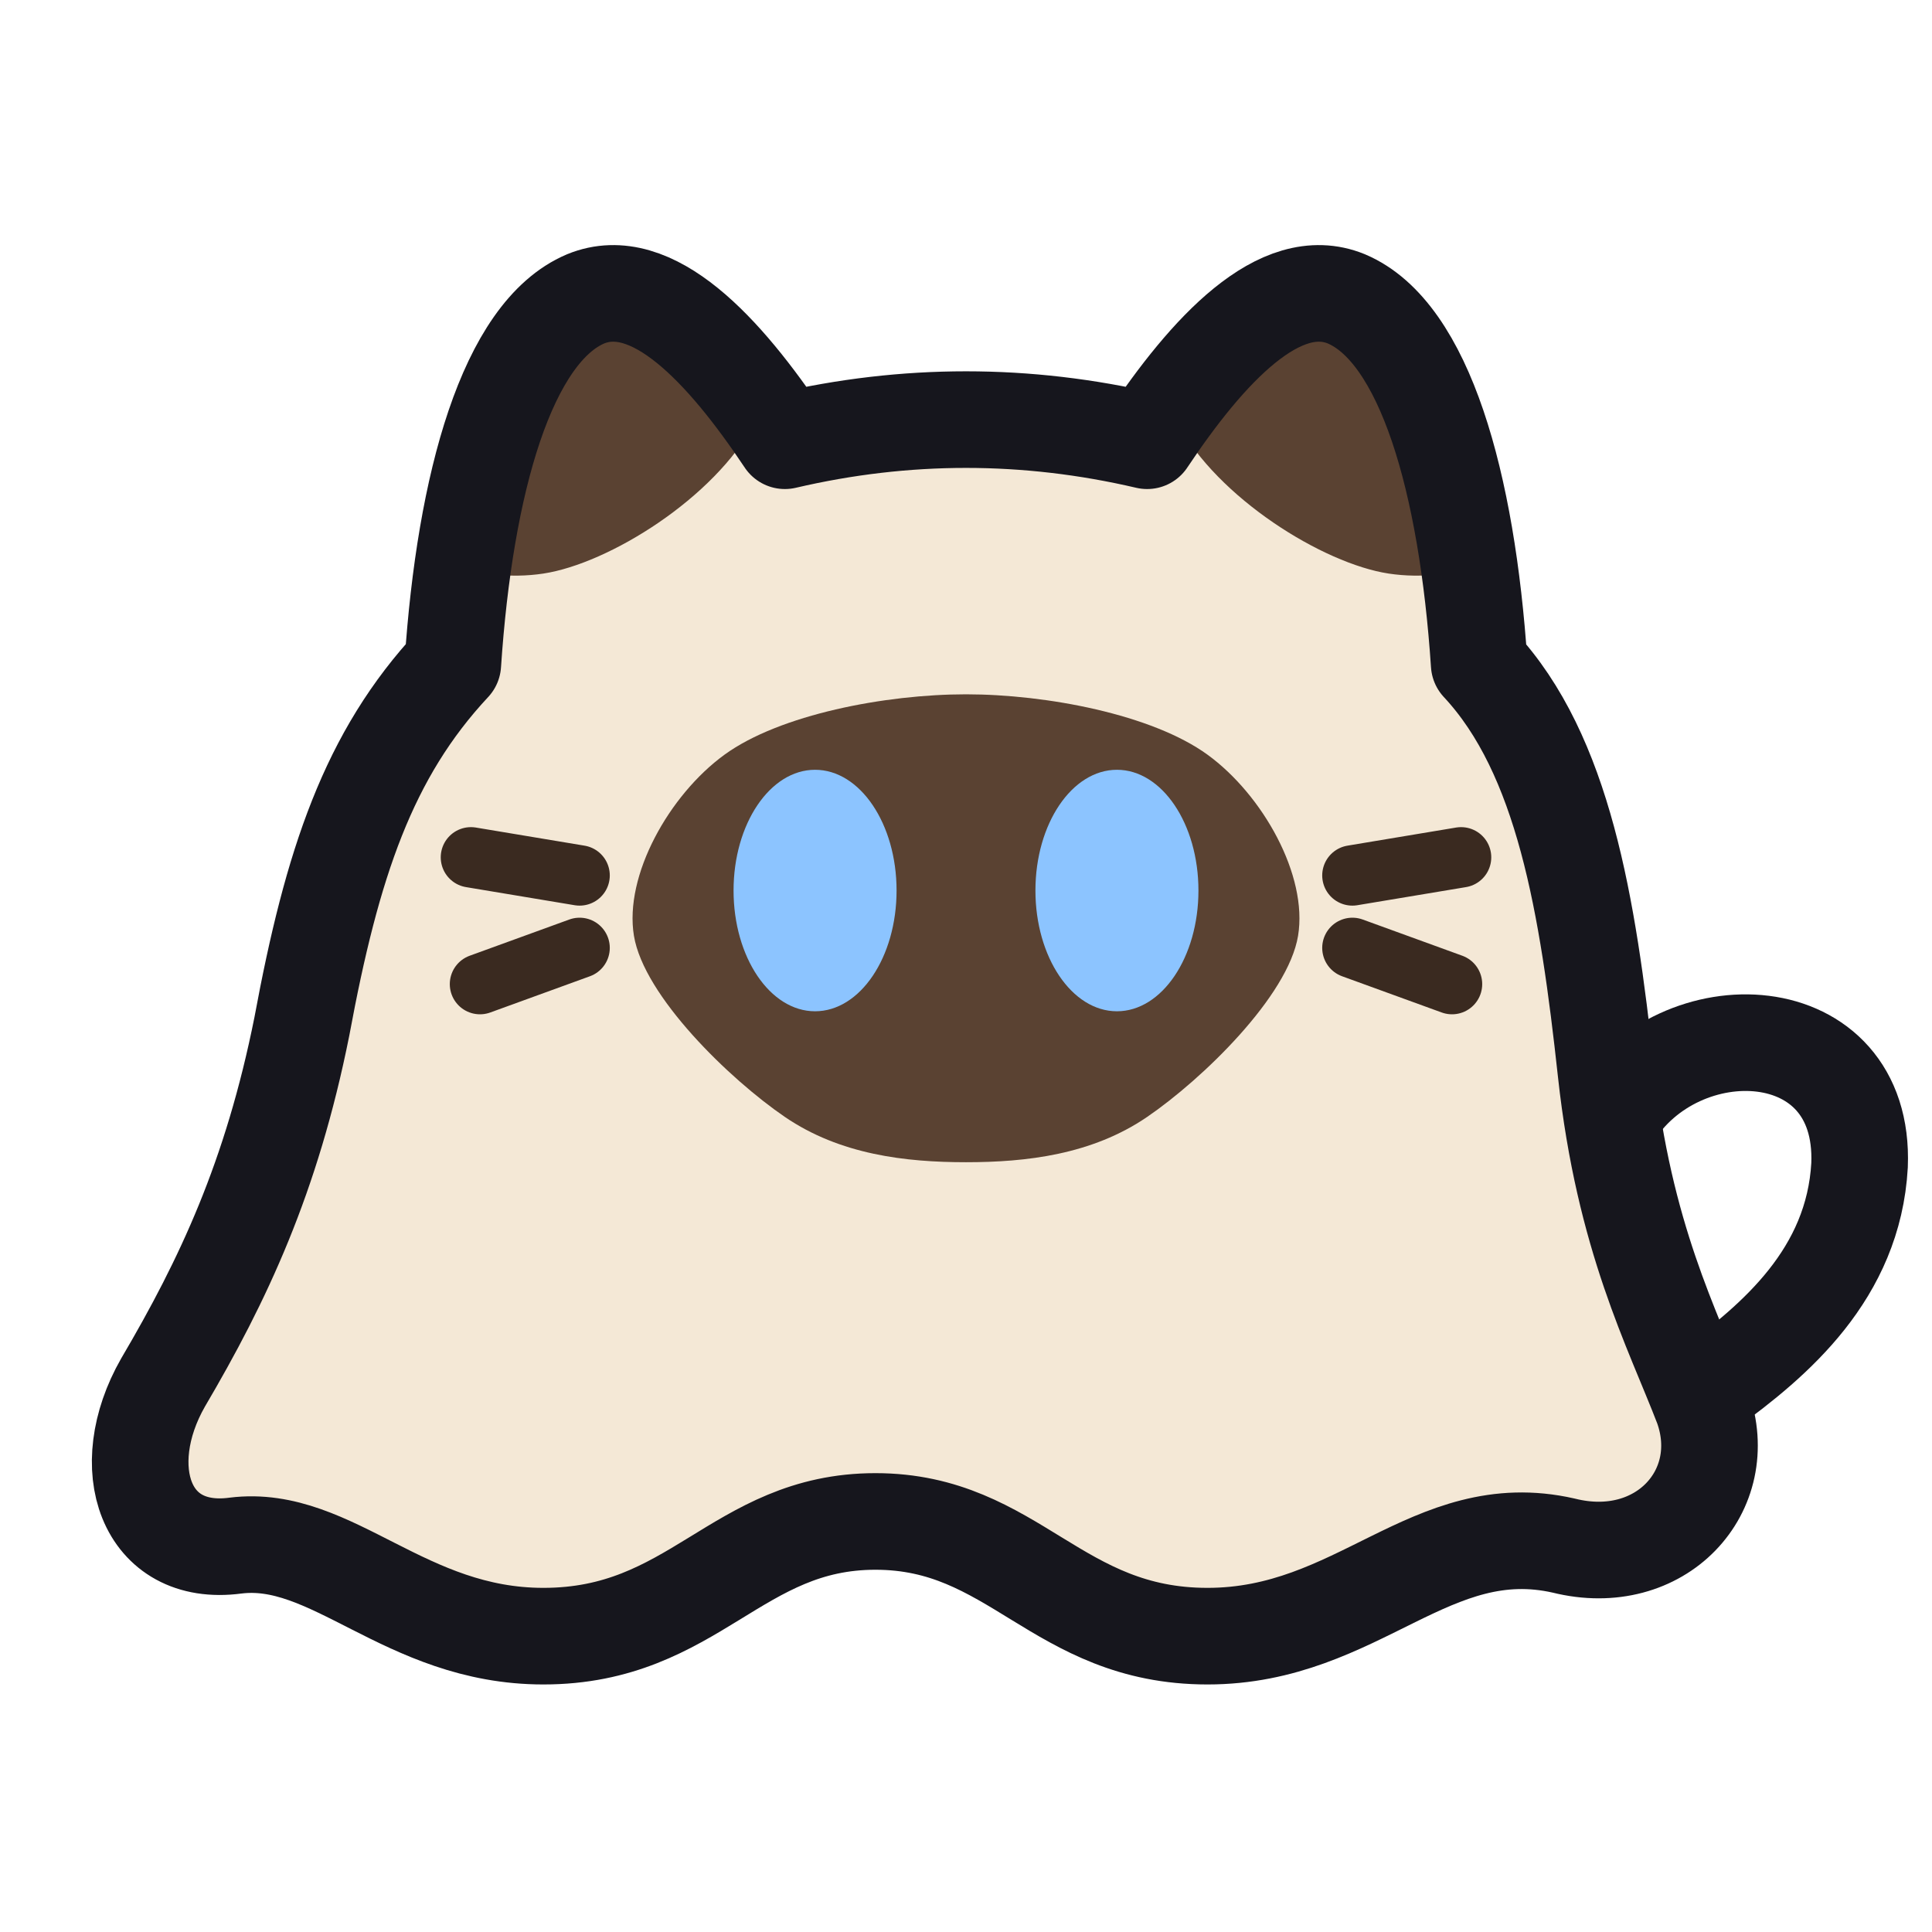
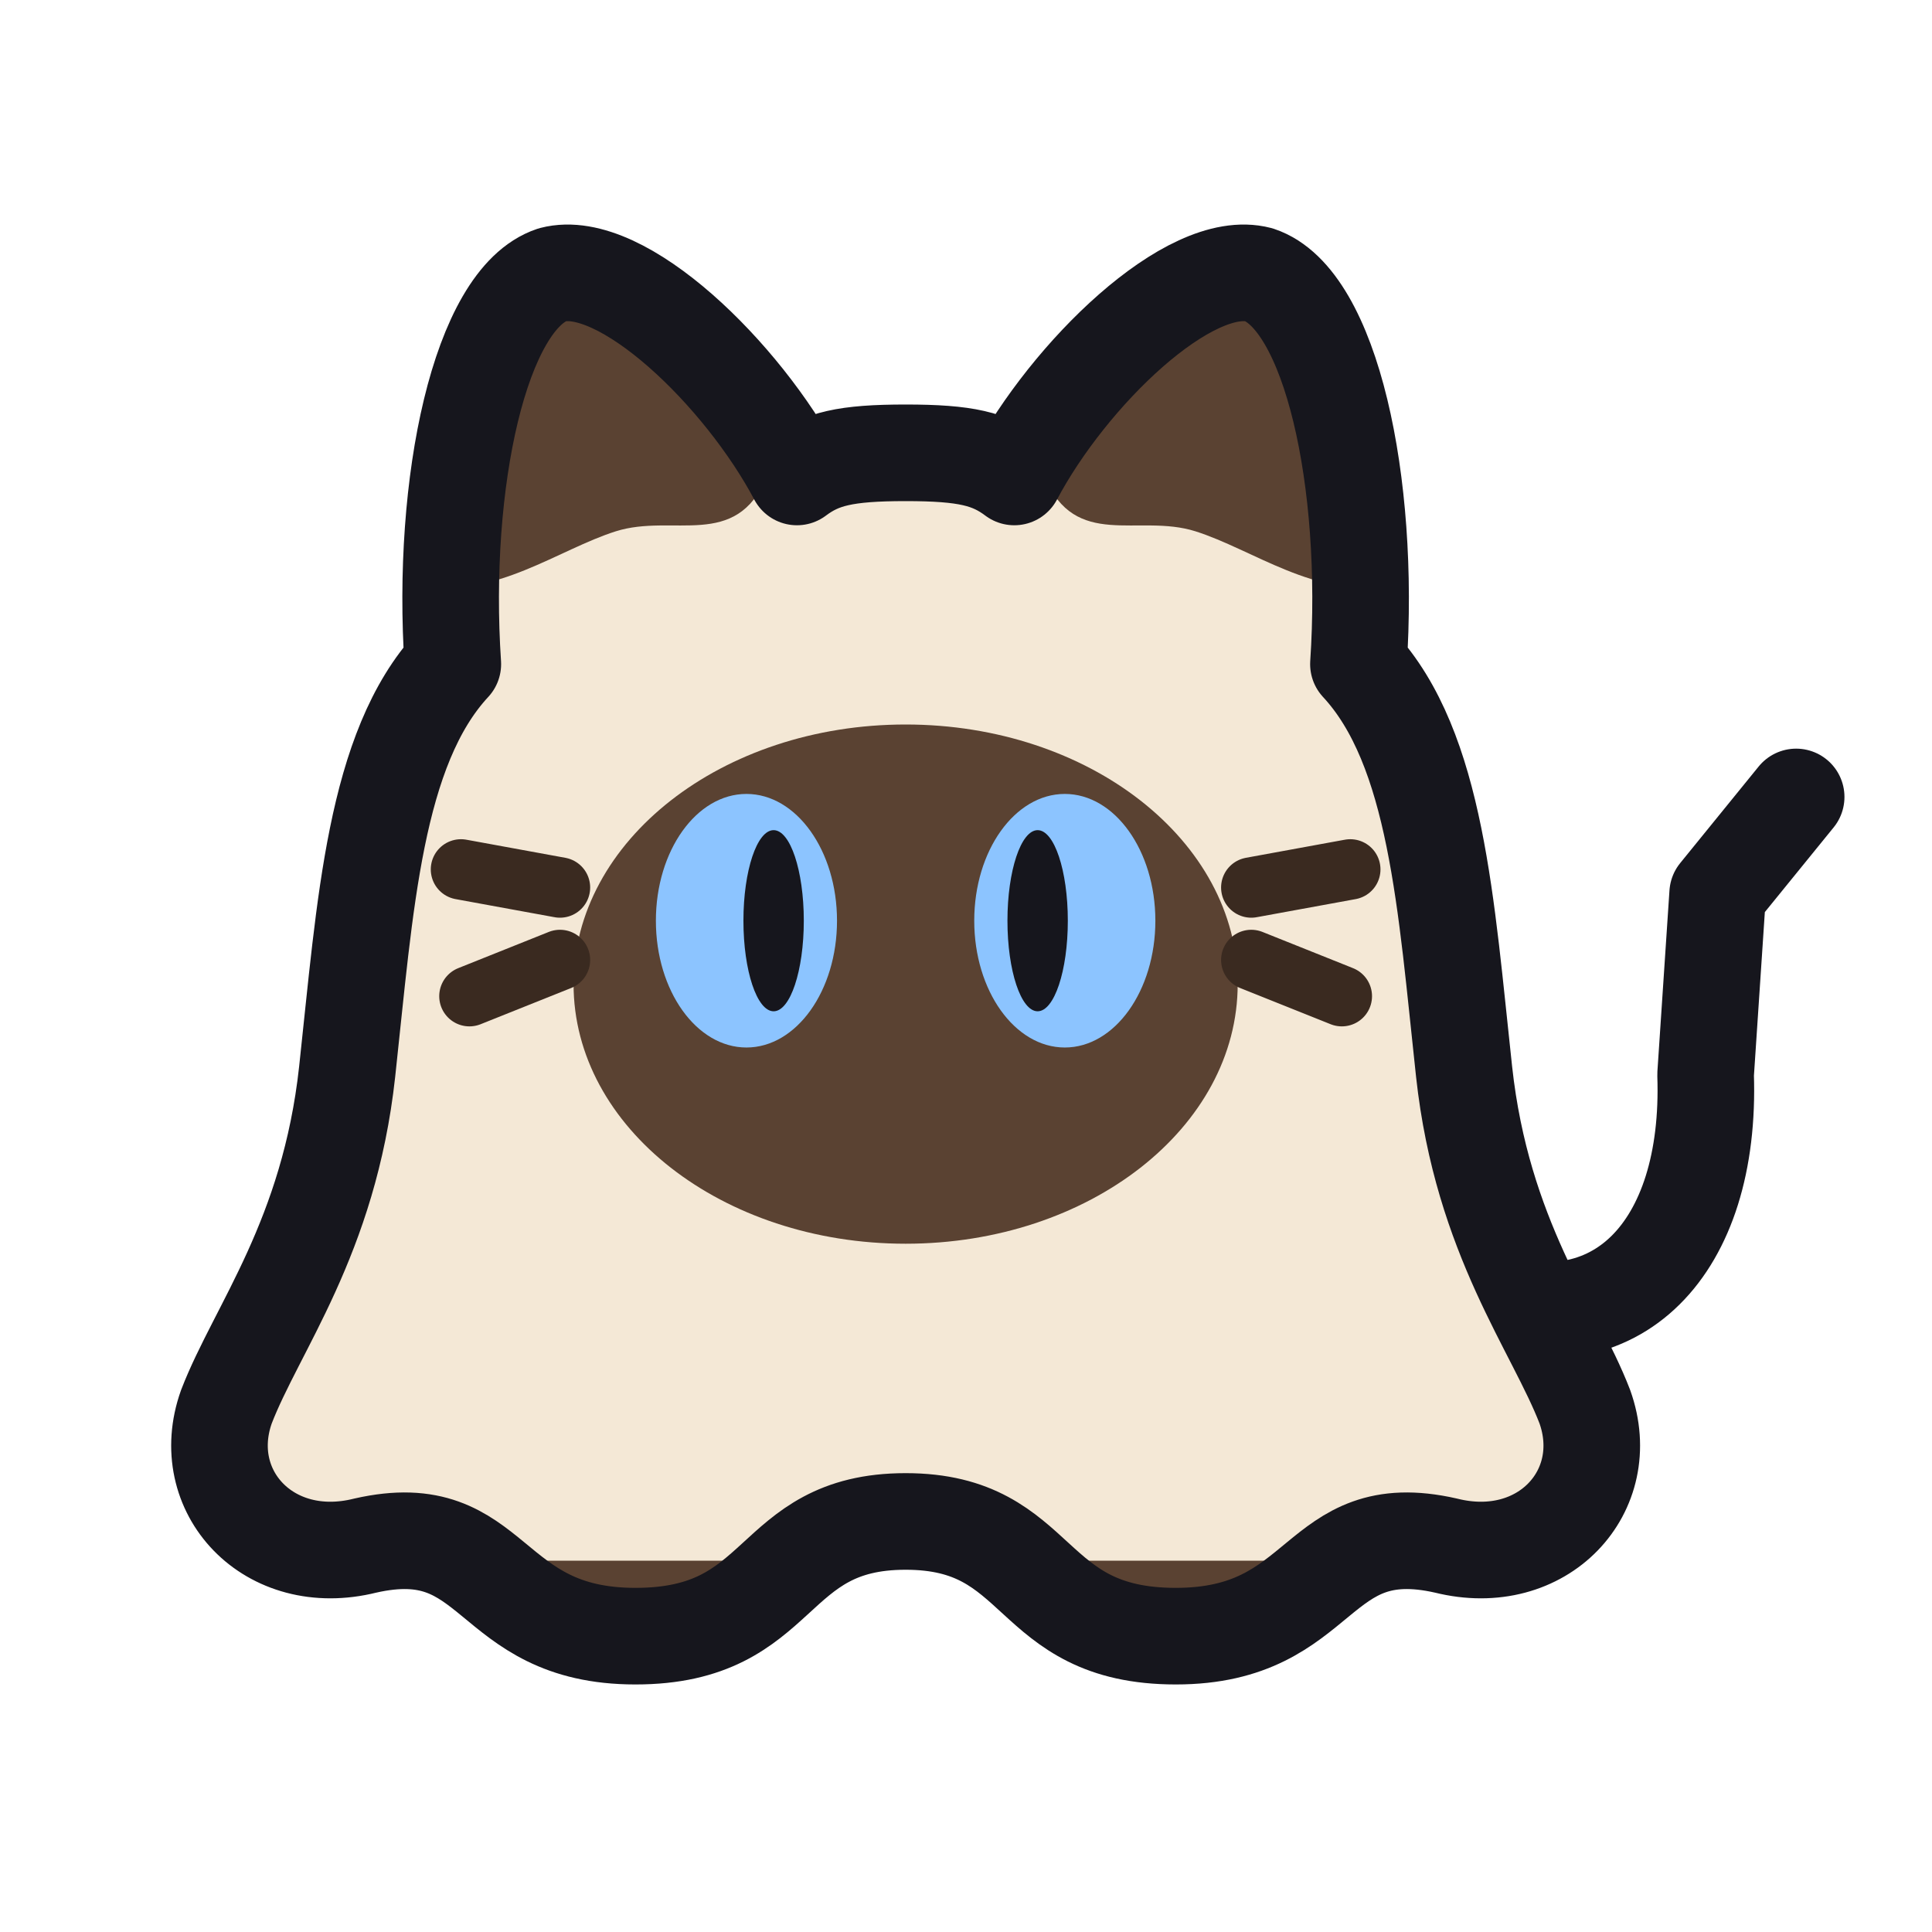
<svg xmlns="http://www.w3.org/2000/svg" width="256" height="256" viewBox="0 0 64 64">
  <defs>
    <clipPath id="body">
-       <path d="M15 22C15.4 16 16.8 11 19.4 9.9C21.6 9 24 11.6 26 14.6Q32 13.2 38 14.6C40 11.6 42.4 9 44.6 9.9C47.2 11 48.6 16 49 22C51.8 25 52.6 30 53.2 35.5C53.8 41 55.4 44 56.4 46.6C57.4 49.4 55 52 51.8 51.2C47.4 50.2 45 54.2 40 54.2C35 54.2 33.6 50.4 29 50.4C24.4 50.4 23 54.2 18 54.2C13.4 54.2 11 50.8 7.8 51.2C4.8 51.6 3.8 48.6 5.4 45.8C7.4 42.4 9 39 10 34C11 28.6 12.2 25 15 22Z" />
+       <path d="M30 15C32 15 32.8 15.2 33.6 15.8C35.4 12.4 39.4 8.5 41.7 9.1C44.1 9.9 45.4 16 45 22C47.6 24.8 47.9 30 48.5 35.5C49.1 41 51.5 44 52.5 46.6C53.5 49.4 51.1 52 47.9 51.2C43.5 50.2 43.95 54.2 38.95 54.2C33.95 54.2 34.6 50.4 30 50.4C25.4 50.4 26.05 54.2 21.05 54.2C16.05 54.2 16.5 50.2 12.1 51.2C8.9 52 6.5 49.4 7.5 46.6C8.5 44 10.9 41 11.5 35.5C12.1 30 12.4 24.8 15 22C14.6 16 15.9 9.9 18.3 9.1C20.6 8.5 24.6 12.4 26.4 15.8C27.2 15.2 28 15 30 15Z" />
    </clipPath>
  </defs>
-   <path fill="none" stroke="#16161D" stroke-width="3.2" stroke-linecap="round" stroke-linejoin="round" d="M53.4 37C55.6 33.4 61.8 33.6 61.6 38.6C61.4 42.2 58.8 44.4 56.6 46" />
-   <path fill="#F4E8D6" d="M15 22C15.4 16 16.8 11 19.4 9.9C21.6 9 24 11.6 26 14.6Q32 13.2 38 14.6C40 11.6 42.4 9 44.6 9.9C47.2 11 48.6 16 49 22C51.8 25 52.6 30 53.2 35.5C53.8 41 55.4 44 56.4 46.6C57.4 49.4 55 52 51.8 51.2C47.4 50.2 45 54.2 40 54.2C35 54.2 33.6 50.4 29 50.4C24.4 50.4 23 54.2 18 54.2C13.4 54.2 11 50.8 7.8 51.2C4.8 51.6 3.8 48.6 5.4 45.8C7.4 42.4 9 39 10 34C11 28.6 12.2 25 15 22Z" />
-   <path fill="#5A4232" clip-path="url(#body)" d="M12 4C14.33 2 23.83 2.33 26 4C28.17 5.67 26.33 11.5 25 14C23.67 16.5 20.17 18.67 18 19C15.83 19.33 13 18.5 12 16C11 13.5 9.67 6 12 4Z" />
-   <path fill="#5A4232" clip-path="url(#body)" d="M38 4C40.17 2.33 49.67 2 52 4C54.33 6 53 13.5 52 16C51 18.5 48.17 19.33 46 19C43.83 18.67 40.33 16.5 39 14C37.67 11.5 35.83 5.67 38 4Z" />
-   <path fill="#5A4232" clip-path="url(#body)" d="M32 23C34.67 23 38.17 23.67 40 25C41.83 26.33 43.33 29 43 31C42.67 33 39.83 35.75 38 37C36.17 38.25 34 38.5 32 38.5C30 38.5 27.83 38.25 26 37C24.17 35.75 21.33 33 21 31C20.67 29 22.17 26.33 24 25C25.83 23.67 29.33 23 32 23Z" />
-   <path fill="none" stroke="#16161D" stroke-width="3.2" stroke-linecap="round" stroke-linejoin="round" d="M15 22C15.4 16 16.8 11 19.4 9.9C21.6 9 24 11.6 26 14.6Q32 13.2 38 14.6C40 11.6 42.4 9 44.6 9.9C47.2 11 48.6 16 49 22C51.8 25 52.6 30 53.2 35.5C53.8 41 55.4 44 56.4 46.6C57.4 49.4 55 52 51.8 51.2C47.4 50.2 45 54.2 40 54.2C35 54.2 33.6 50.4 29 50.4C24.4 50.4 23 54.2 18 54.2C13.4 54.2 11 50.8 7.8 51.2C4.8 51.6 3.8 48.6 5.4 45.8C7.4 42.4 9 39 10 34C11 28.6 12.2 25 15 22Z" />
-   <path fill="none" stroke="#3A2A20" stroke-width="2" stroke-linecap="round" stroke-linejoin="round" d="M15.6 28.4L19.2 29M15.9 32.6L19.2 31.4M44.8 29L48.4 28.4M44.8 31.4L48.1 32.6" />
-   <ellipse fill="#8CC4FF" cx="27" cy="29.5" rx="2.7" ry="4" />
-   <ellipse fill="#8CC4FF" cx="37" cy="29.5" rx="2.7" ry="4" />
+   <path fill="none" stroke="#16161D" stroke-width="3.2" stroke-linecap="round" stroke-linejoin="round" d="M49 43C53.5 44.6 56.7 41.4 56.5 35.6L56.9 29.6L59.5 26.4" />
+   <path fill="#F4E8D6" d="M30 15C32 15 32.8 15.2 33.6 15.8C35.4 12.4 39.4 8.5 41.7 9.1C44.1 9.9 45.4 16 45 22C47.6 24.8 47.9 30 48.5 35.5C49.1 41 51.5 44 52.5 46.6C53.5 49.4 51.1 52 47.9 51.2C43.5 50.2 43.95 54.2 38.95 54.2C33.95 54.2 34.6 50.4 30 50.4C25.4 50.4 26.05 54.2 21.05 54.2C16.05 54.2 16.5 50.2 12.1 51.2C8.9 52 6.5 49.4 7.5 46.6C8.5 44 10.9 41 11.5 35.5C12.1 30 12.4 24.8 15 22C14.6 16 15.9 9.9 18.3 9.1C20.6 8.5 24.6 12.4 26.4 15.8C27.2 15.2 28 15 30 15Z" />
+   <path fill="#5A4232" clip-path="url(#body)" d="M33.4 3C36.63 0.87 50.57 1 54 3C57.43 5 55.33 12.27 54 15C52.67 17.73 48.4 18.97 46 19.4C43.6 19.83 41.5 18.2 39.6 17.6C37.7 17 35.63 18.23 34.6 15.8C33.57 13.37 30.17 5.13 33.4 3Z" />
+   <path fill="#5A4232" clip-path="url(#body)" d="M26.6 3C23.37 0.87 9.43 1 6 3C2.57 5 4.67 12.27 6 15C7.33 17.73 11.6 18.97 14 19.4C16.4 19.83 18.5 18.2 20.4 17.6C22.3 17 24.37 18.23 25.4 15.8C26.43 13.37 29.83 5.13 26.6 3Z" />
+   <path fill="#5A4232" clip-path="url(#body)" d="M41 32.6C41 37.35 36.08 41.2 30 41.2C23.92 41.2 19 37.35 19 32.6C19 27.85 23.92 24 30 24C36.08 24 41 27.85 41 32.6Z" />
+   <path fill="#5A4232" clip-path="url(#body)" d="M0 51.7L64 51.7L64 64L0 64Z" />
+   <path fill="none" stroke="#16161D" stroke-width="3.2" stroke-linecap="round" stroke-linejoin="round" d="M30 15C32 15 32.8 15.2 33.6 15.8C35.4 12.4 39.4 8.5 41.7 9.1C44.1 9.9 45.4 16 45 22C47.6 24.8 47.9 30 48.5 35.5C49.1 41 51.5 44 52.5 46.6C53.5 49.4 51.1 52 47.9 51.2C43.5 50.2 43.95 54.2 38.95 54.2C33.95 54.2 34.6 50.4 30 50.4C25.4 50.4 26.05 54.2 21.05 54.2C16.05 54.2 16.5 50.2 12.1 51.2C8.9 52 6.5 49.4 7.5 46.6C8.5 44 10.9 41 11.5 35.5C12.1 30 12.4 24.8 15 22C14.6 16 15.9 9.9 18.3 9.1C20.6 8.5 24.6 12.4 26.4 15.8C27.2 15.2 28 15 30 15Z" />
+   <ellipse fill="#8CC4FF" cx="24.727" cy="30.5" rx="3" ry="4.2" />
+   <ellipse fill="#16161D" cx="25.627" cy="30.5" rx="1" ry="3" />
+   <ellipse fill="#8CC4FF" cx="35.273" cy="30.5" rx="3" ry="4.2" />
+   <ellipse fill="#16161D" cx="34.373" cy="30.5" rx="1" ry="3" />
+   <path fill="none" stroke="#3A2A20" stroke-width="2" stroke-linecap="round" stroke-linejoin="round" d="M41.45 29.4L44.73 28.8M41.45 31.8L44.45 33" />
+   <path fill="none" stroke="#3A2A20" stroke-width="2" stroke-linecap="round" stroke-linejoin="round" d="M18.55 29.4L15.27 28.8M18.55 31.8L15.55 33" />
</svg>
